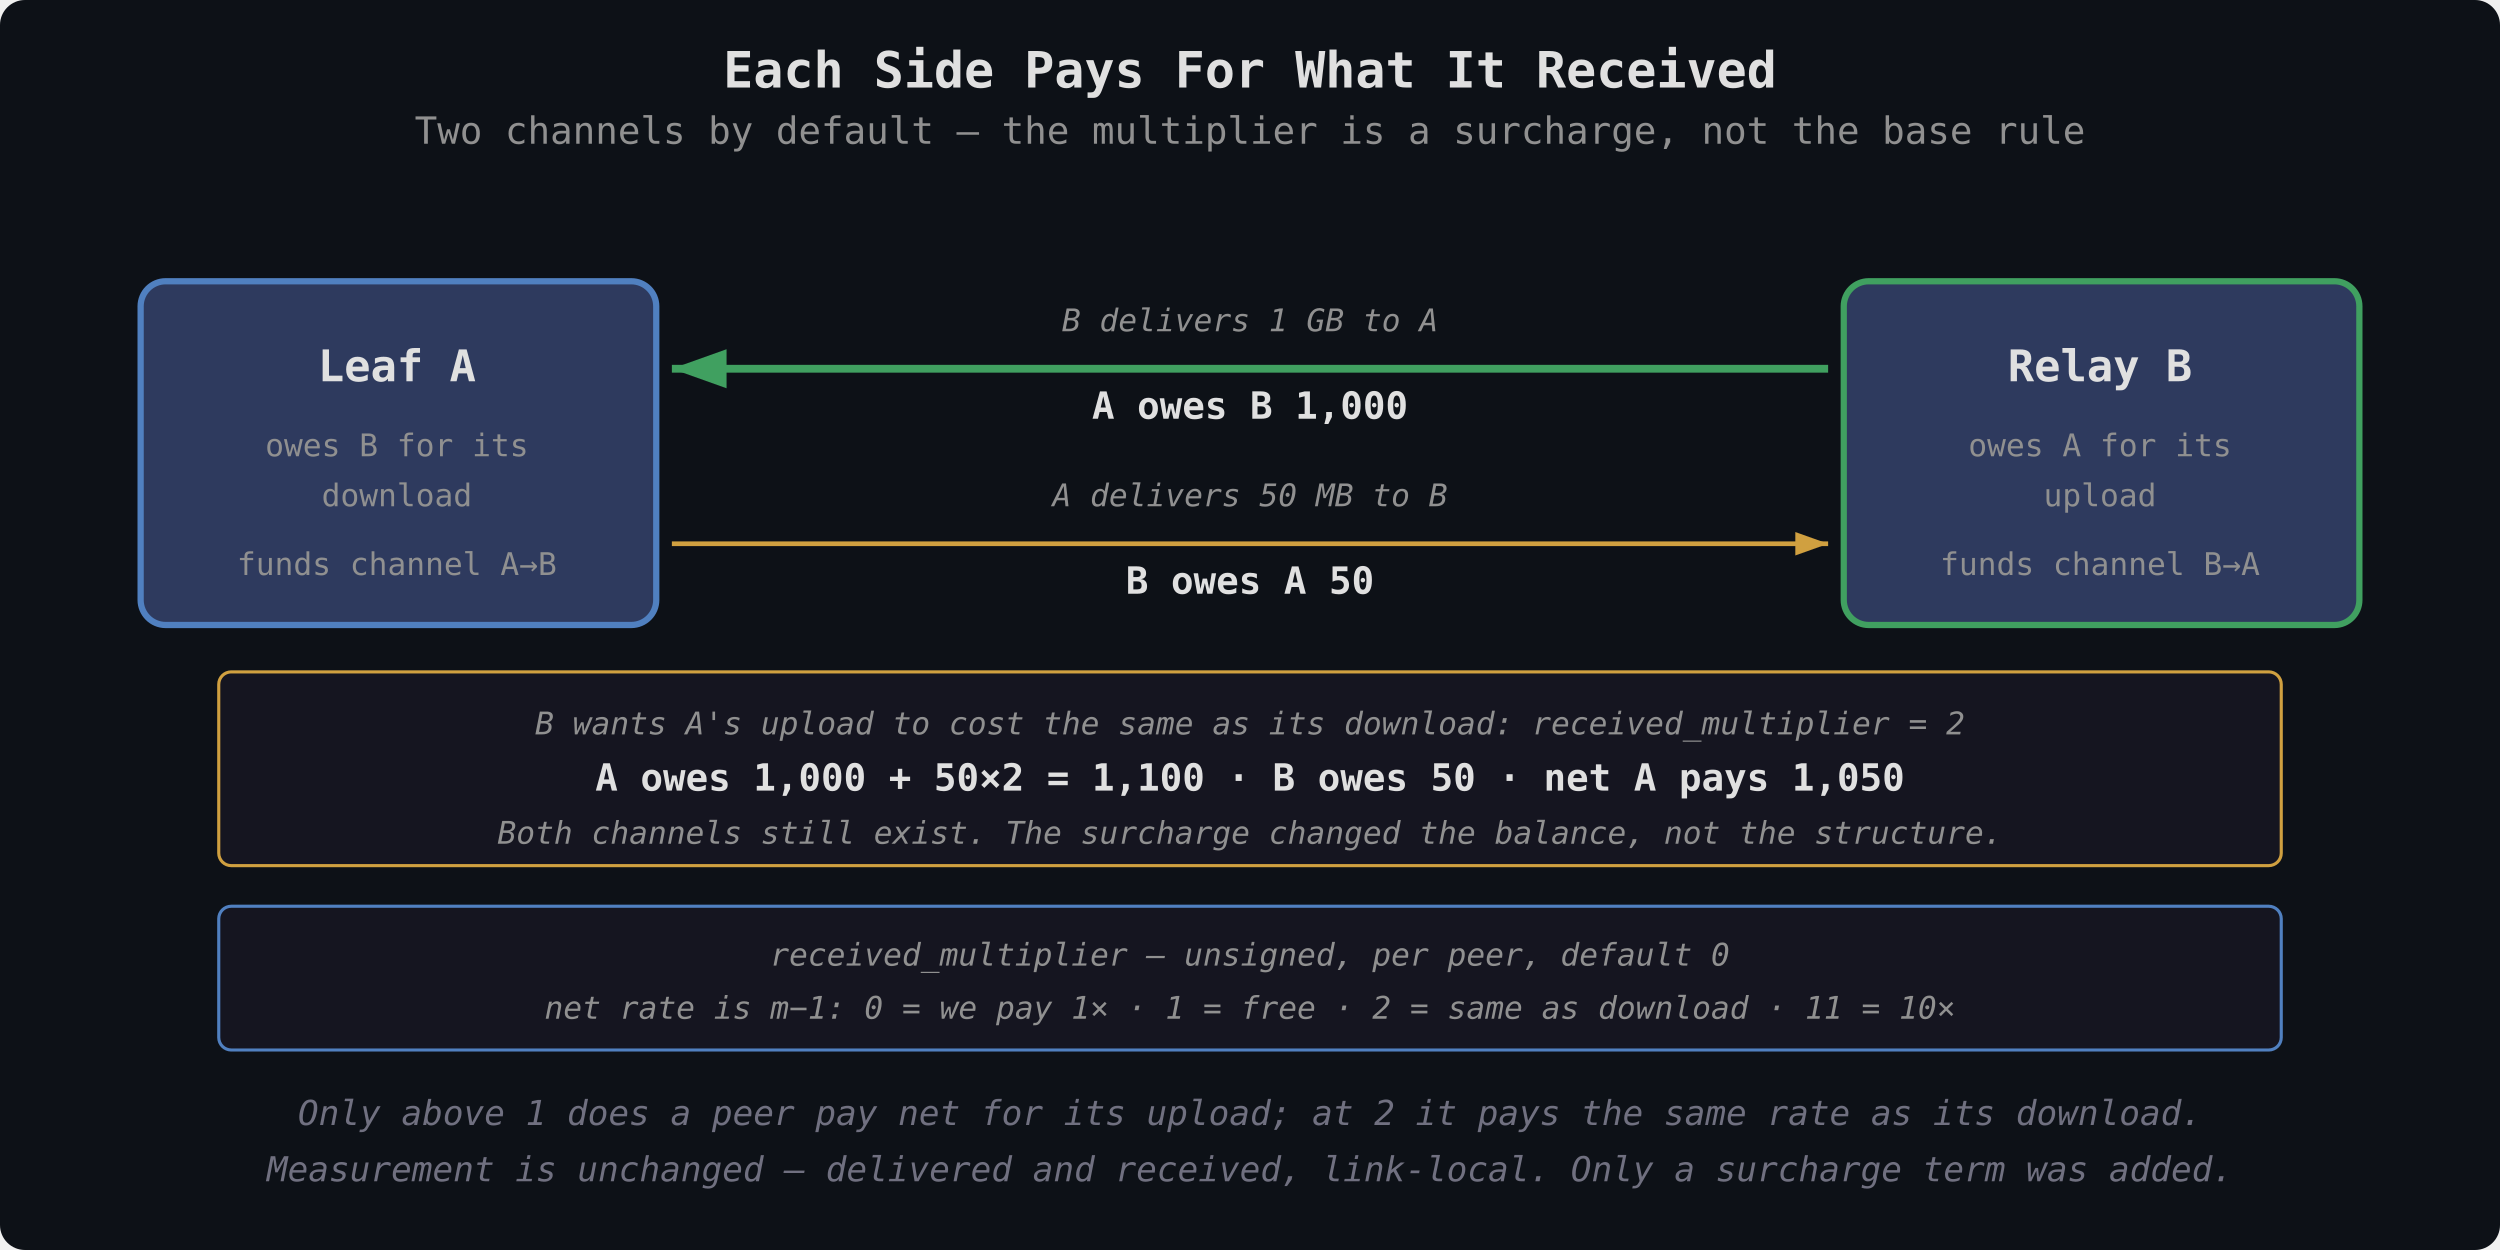
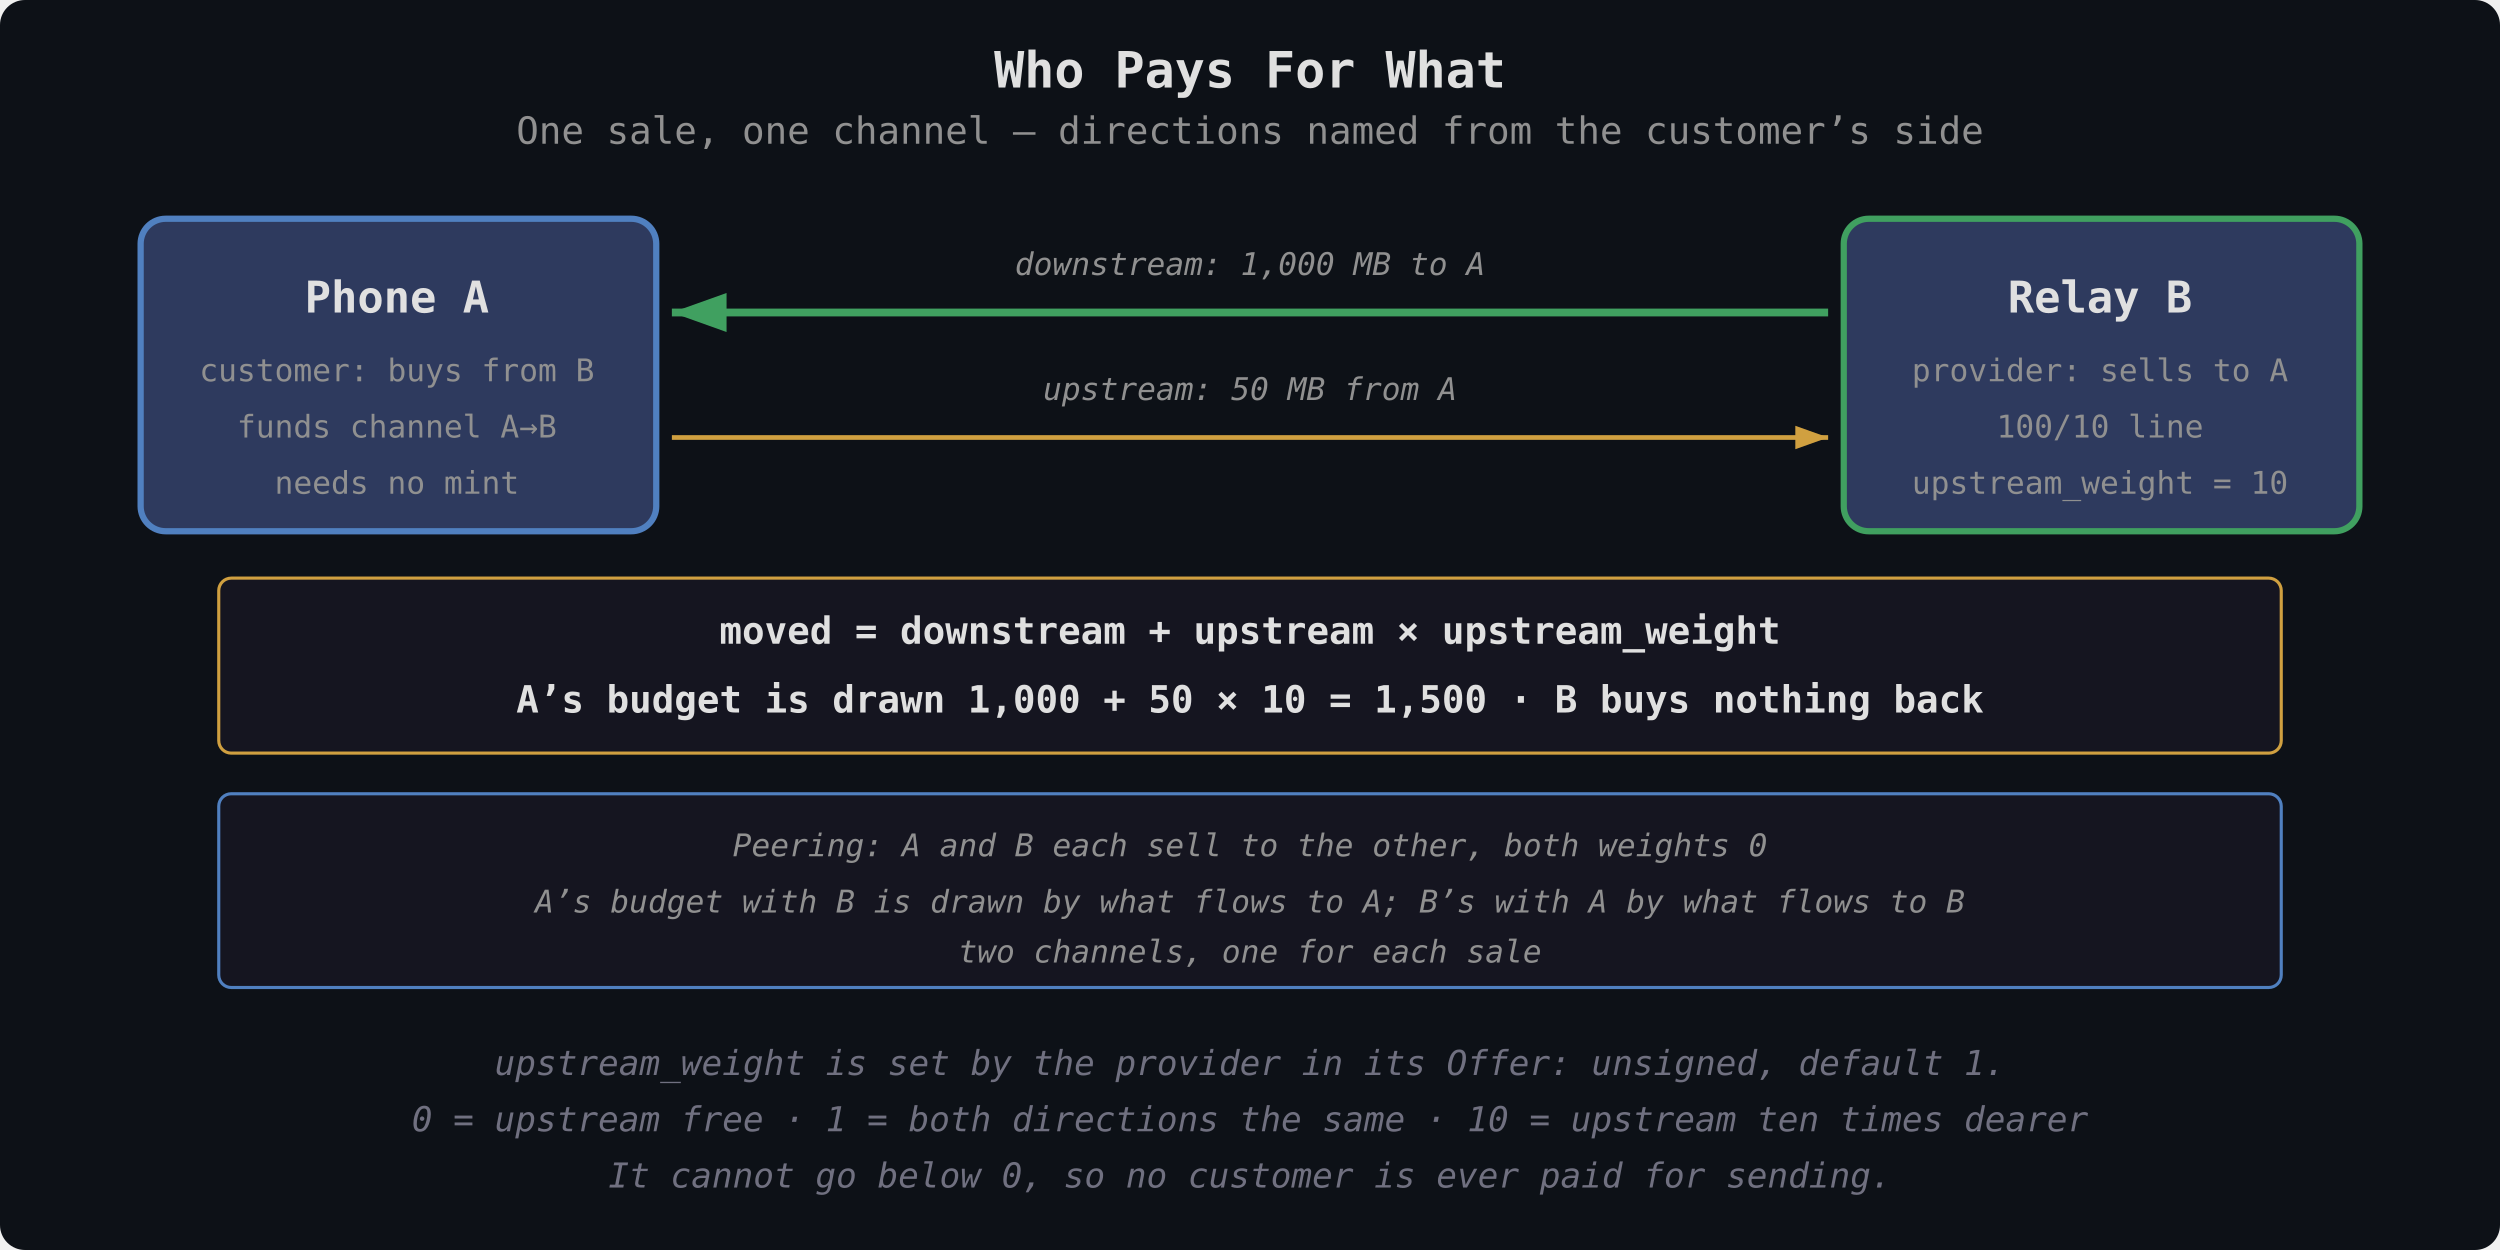
<svg xmlns="http://www.w3.org/2000/svg" viewBox="0 0 800 400" font-family="monospace" font-size="12">
  <style>
    text          { fill: #e0e0e0; }
    text.title    { font-size: 16px; font-weight: bold; }
    text.subtitle { font-size: 12px; fill: #909090; }
    text.nlabel   { font-size: 14px; font-weight: bold; }
    text.nrole    { font-size: 10px; fill: #909090; }
    text.annot    { font-size: 10px; fill: #909090; font-style: italic; }
    text.caption  { font-size: 11px; fill: #707080; font-style: italic; }
    text.amt      { font-size: 12px; font-weight: bold; }

    .bg      { fill: #0d1117; }
    .callout { fill: #151520; }
    .node    { fill: #2e3a5e; }

    @media (prefers-color-scheme: light) {
      text          { fill: #1f2328; }
      text.subtitle, text.nrole, text.annot { fill: #656d76; }
      text.caption  { fill: #7c8186; }
      .bg           { fill: #ffffff; }
      .callout      { fill: #f6f8fa; }
      .node         { fill: #ddf4ff; }
    }
  </style>
  <defs>
    <marker id="wpDown" markerWidth="7" markerHeight="5" refX="7" refY="2.5" orient="auto">
      <polygon points="0,0 7,2.5 0,5" fill="#40a060" />
    </marker>
    <marker id="wpUp" markerWidth="7" markerHeight="5" refX="7" refY="2.5" orient="auto">
      <polygon points="0,0 7,2.5 0,5" fill="#d0a040" />
    </marker>
  </defs>
  <rect width="800" height="400" rx="8" class="bg" />
-   <text x="400" y="28" text-anchor="middle" class="title">Each Side Pays For What It Received</text>
-   <text x="400" y="46" text-anchor="middle" class="subtitle">Two channels by default — the multiplier is a surcharge, not the base rule</text>
-   <rect x="45" y="90" width="165" height="110" rx="8" class="node" stroke="#5080c0" stroke-width="2" />
-   <text x="127" y="122" text-anchor="middle" class="nlabel">Leaf A</text>
-   <text x="127" y="146" text-anchor="middle" class="nrole">owes B for its</text>
-   <text x="127" y="162" text-anchor="middle" class="nrole">download</text>
-   <text x="127" y="184" text-anchor="middle" class="nrole">funds channel A→B</text>
-   <rect x="590" y="90" width="165" height="110" rx="8" class="node" stroke="#40a060" stroke-width="2" />
-   <text x="672" y="122" text-anchor="middle" class="nlabel">Relay B</text>
-   <text x="672" y="146" text-anchor="middle" class="nrole">owes A for its</text>
-   <text x="672" y="162" text-anchor="middle" class="nrole">upload</text>
-   <text x="672" y="184" text-anchor="middle" class="nrole">funds channel B→A</text>
-   <text x="400" y="106" text-anchor="middle" class="annot" fill="#40a060">B delivers 1 GB to A</text>
-   <line x1="585" y1="118" x2="215" y2="118" stroke="#40a060" stroke-width="2.5" marker-end="url(#wpDown)" />
-   <text x="400" y="134" text-anchor="middle" class="amt" fill="#40a060">A owes B 1,000</text>
-   <text x="400" y="162" text-anchor="middle" class="annot" fill="#d0a040">A delivers 50 MB to B</text>
-   <line x1="215" y1="174" x2="585" y2="174" stroke="#d0a040" stroke-width="1.5" marker-end="url(#wpUp)" />
-   <text x="400" y="190" text-anchor="middle" class="amt" fill="#d0a040">B owes A 50</text>
-   <rect x="70" y="215" width="660" height="62" rx="4" class="callout" stroke="#d0a040" stroke-width="1" />
-   <text x="400" y="235" text-anchor="middle" class="annot" fill="#d0a040">B wants A's upload to cost the same as its download: received_multiplier = 2</text>
-   <text x="400" y="253" text-anchor="middle" class="amt">A owes 1,000 + 50×2 = 1,100 · B owes 50 · net A pays 1,050</text>
-   <text x="400" y="270" text-anchor="middle" class="annot">Both channels still exist. The surcharge changed the balance, not the structure.</text>
-   <rect x="70" y="290" width="660" height="46" rx="4" class="callout" stroke="#5080c0" stroke-width="1" />
-   <text x="400" y="309" text-anchor="middle" class="annot" fill="#5080c0">received_multiplier — unsigned, per peer, default 0</text>
-   <text x="400" y="326" text-anchor="middle" class="annot">net rate is m−1: 0 = we pay 1× · 1 = free · 2 = same as download · 11 = 10×</text>
-   <text x="400" y="360" text-anchor="middle" class="caption">Only above 1 does a peer pay net for its upload; at 2 it pays the same rate as its download.</text>
-   <text x="400" y="378" text-anchor="middle" class="caption">Measurement is unchanged — delivered and received, link-local. Only a surcharge term was added.</text>
+   <text x="400" y="28" text-anchor="middle" class="title">Who Pays For What</text>
+   <text x="400" y="46" text-anchor="middle" class="subtitle">One sale, one channel — directions named from the customer’s side</text>
+   <rect x="45" y="70" width="165" height="100" rx="8" class="node" stroke="#5080c0" stroke-width="2" />
+   <text x="127" y="100" text-anchor="middle" class="nlabel">Phone A</text>
+   <text x="127" y="122" text-anchor="middle" class="nrole">customer: buys from B</text>
+   <text x="127" y="140" text-anchor="middle" class="nrole">funds channel A→B</text>
+   <text x="127" y="158" text-anchor="middle" class="nrole">needs no mint</text>
+   <rect x="590" y="70" width="165" height="100" rx="8" class="node" stroke="#40a060" stroke-width="2" />
+   <text x="672" y="100" text-anchor="middle" class="nlabel">Relay B</text>
+   <text x="672" y="122" text-anchor="middle" class="nrole">provider: sells to A</text>
+   <text x="672" y="140" text-anchor="middle" class="nrole">100/10 line</text>
+   <text x="672" y="158" text-anchor="middle" class="nrole">upstream_weight = 10</text>
+   <text x="400" y="88" text-anchor="middle" class="annot" fill="#40a060">downstream: 1,000 MB to A</text>
+   <line x1="585" y1="100" x2="215" y2="100" stroke="#40a060" stroke-width="2.5" marker-end="url(#wpDown)" />
+   <text x="400" y="128" text-anchor="middle" class="annot" fill="#d0a040">upstream: 50 MB from A</text>
+   <line x1="215" y1="140" x2="585" y2="140" stroke="#d0a040" stroke-width="1.5" marker-end="url(#wpUp)" />
+   <rect x="70" y="185" width="660" height="56" rx="4" class="callout" stroke="#d0a040" stroke-width="1" />
+   <text x="400" y="206" text-anchor="middle" class="amt">moved = downstream + upstream × upstream_weight</text>
+   <text x="400" y="228" text-anchor="middle" class="amt" fill="#d0a040">A’s budget is drawn 1,000 + 50 × 10 = 1,500 · B buys nothing back</text>
+   <rect x="70" y="254" width="660" height="62" rx="4" class="callout" stroke="#5080c0" stroke-width="1" />
+   <text x="400" y="274" text-anchor="middle" class="annot" fill="#5080c0">Peering: A and B each sell to the other, both weights 0</text>
+   <text x="400" y="292" text-anchor="middle" class="annot">A’s budget with B is drawn by what flows to A; B’s with A by what flows to B</text>
+   <text x="400" y="308" text-anchor="middle" class="annot">two channels, one for each sale</text>
+   <text x="400" y="344" text-anchor="middle" class="caption">upstream_weight is set by the provider in its Offer: unsigned, default 1.</text>
+   <text x="400" y="362" text-anchor="middle" class="caption">0 = upstream free · 1 = both directions the same · 10 = upstream ten times dearer</text>
+   <text x="400" y="380" text-anchor="middle" class="caption">It cannot go below 0, so no customer is ever paid for sending.</text>
</svg>
